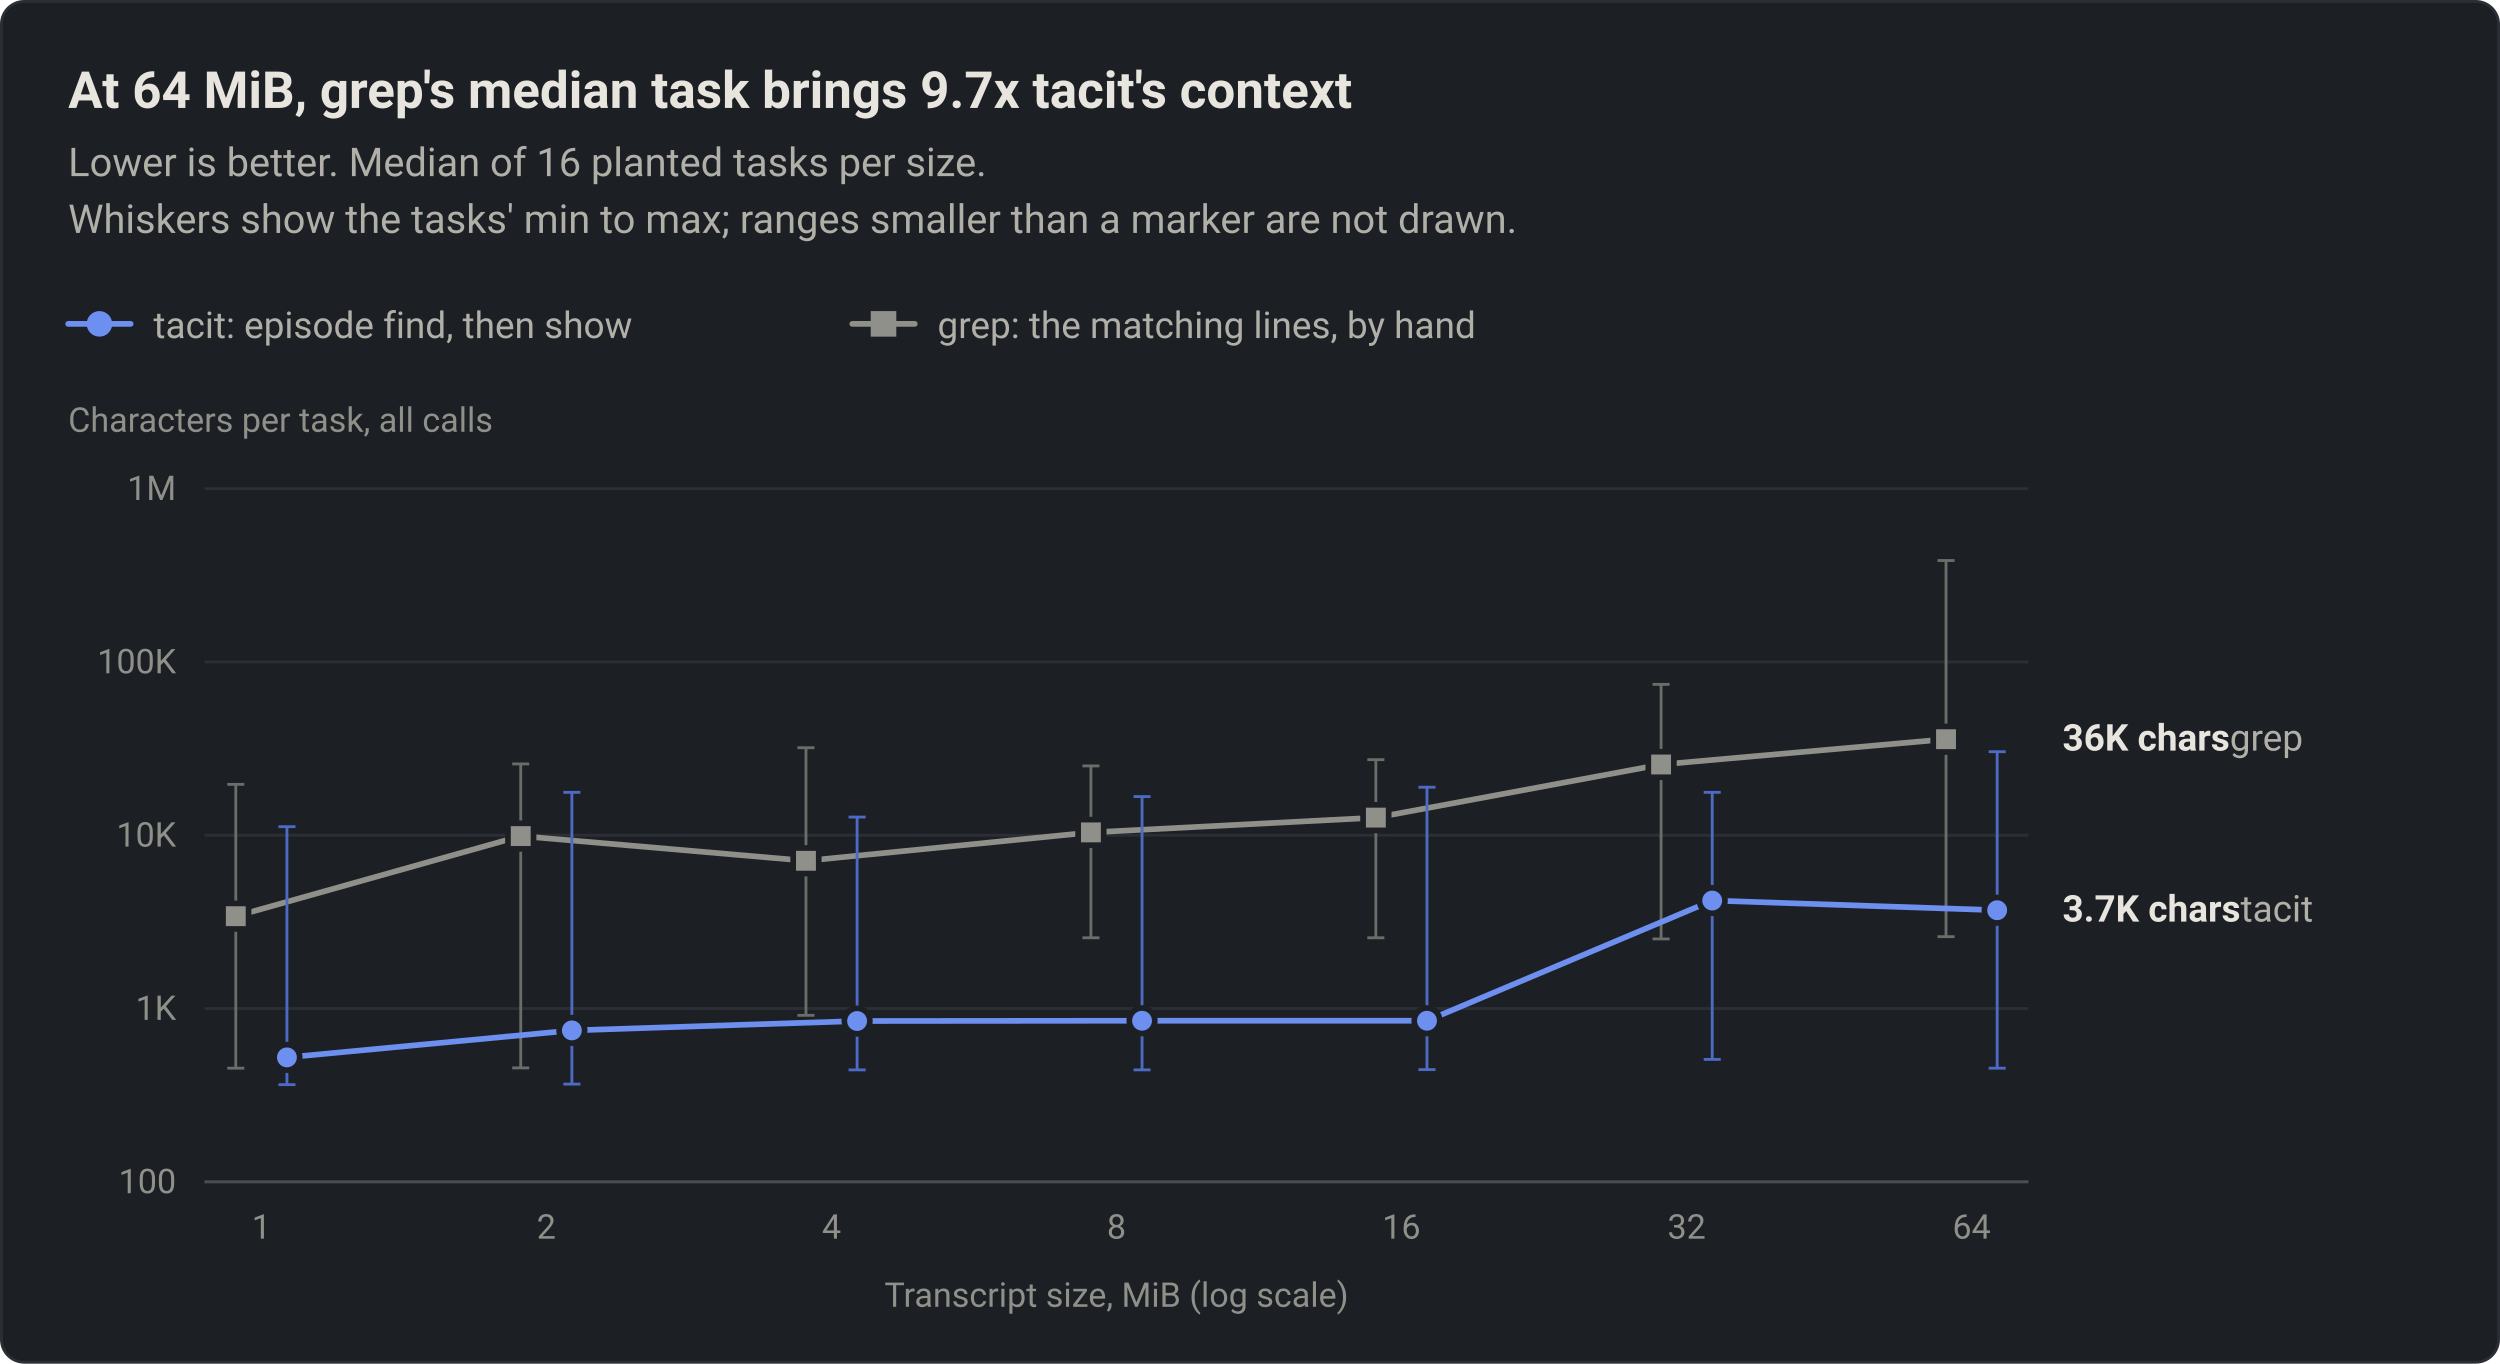
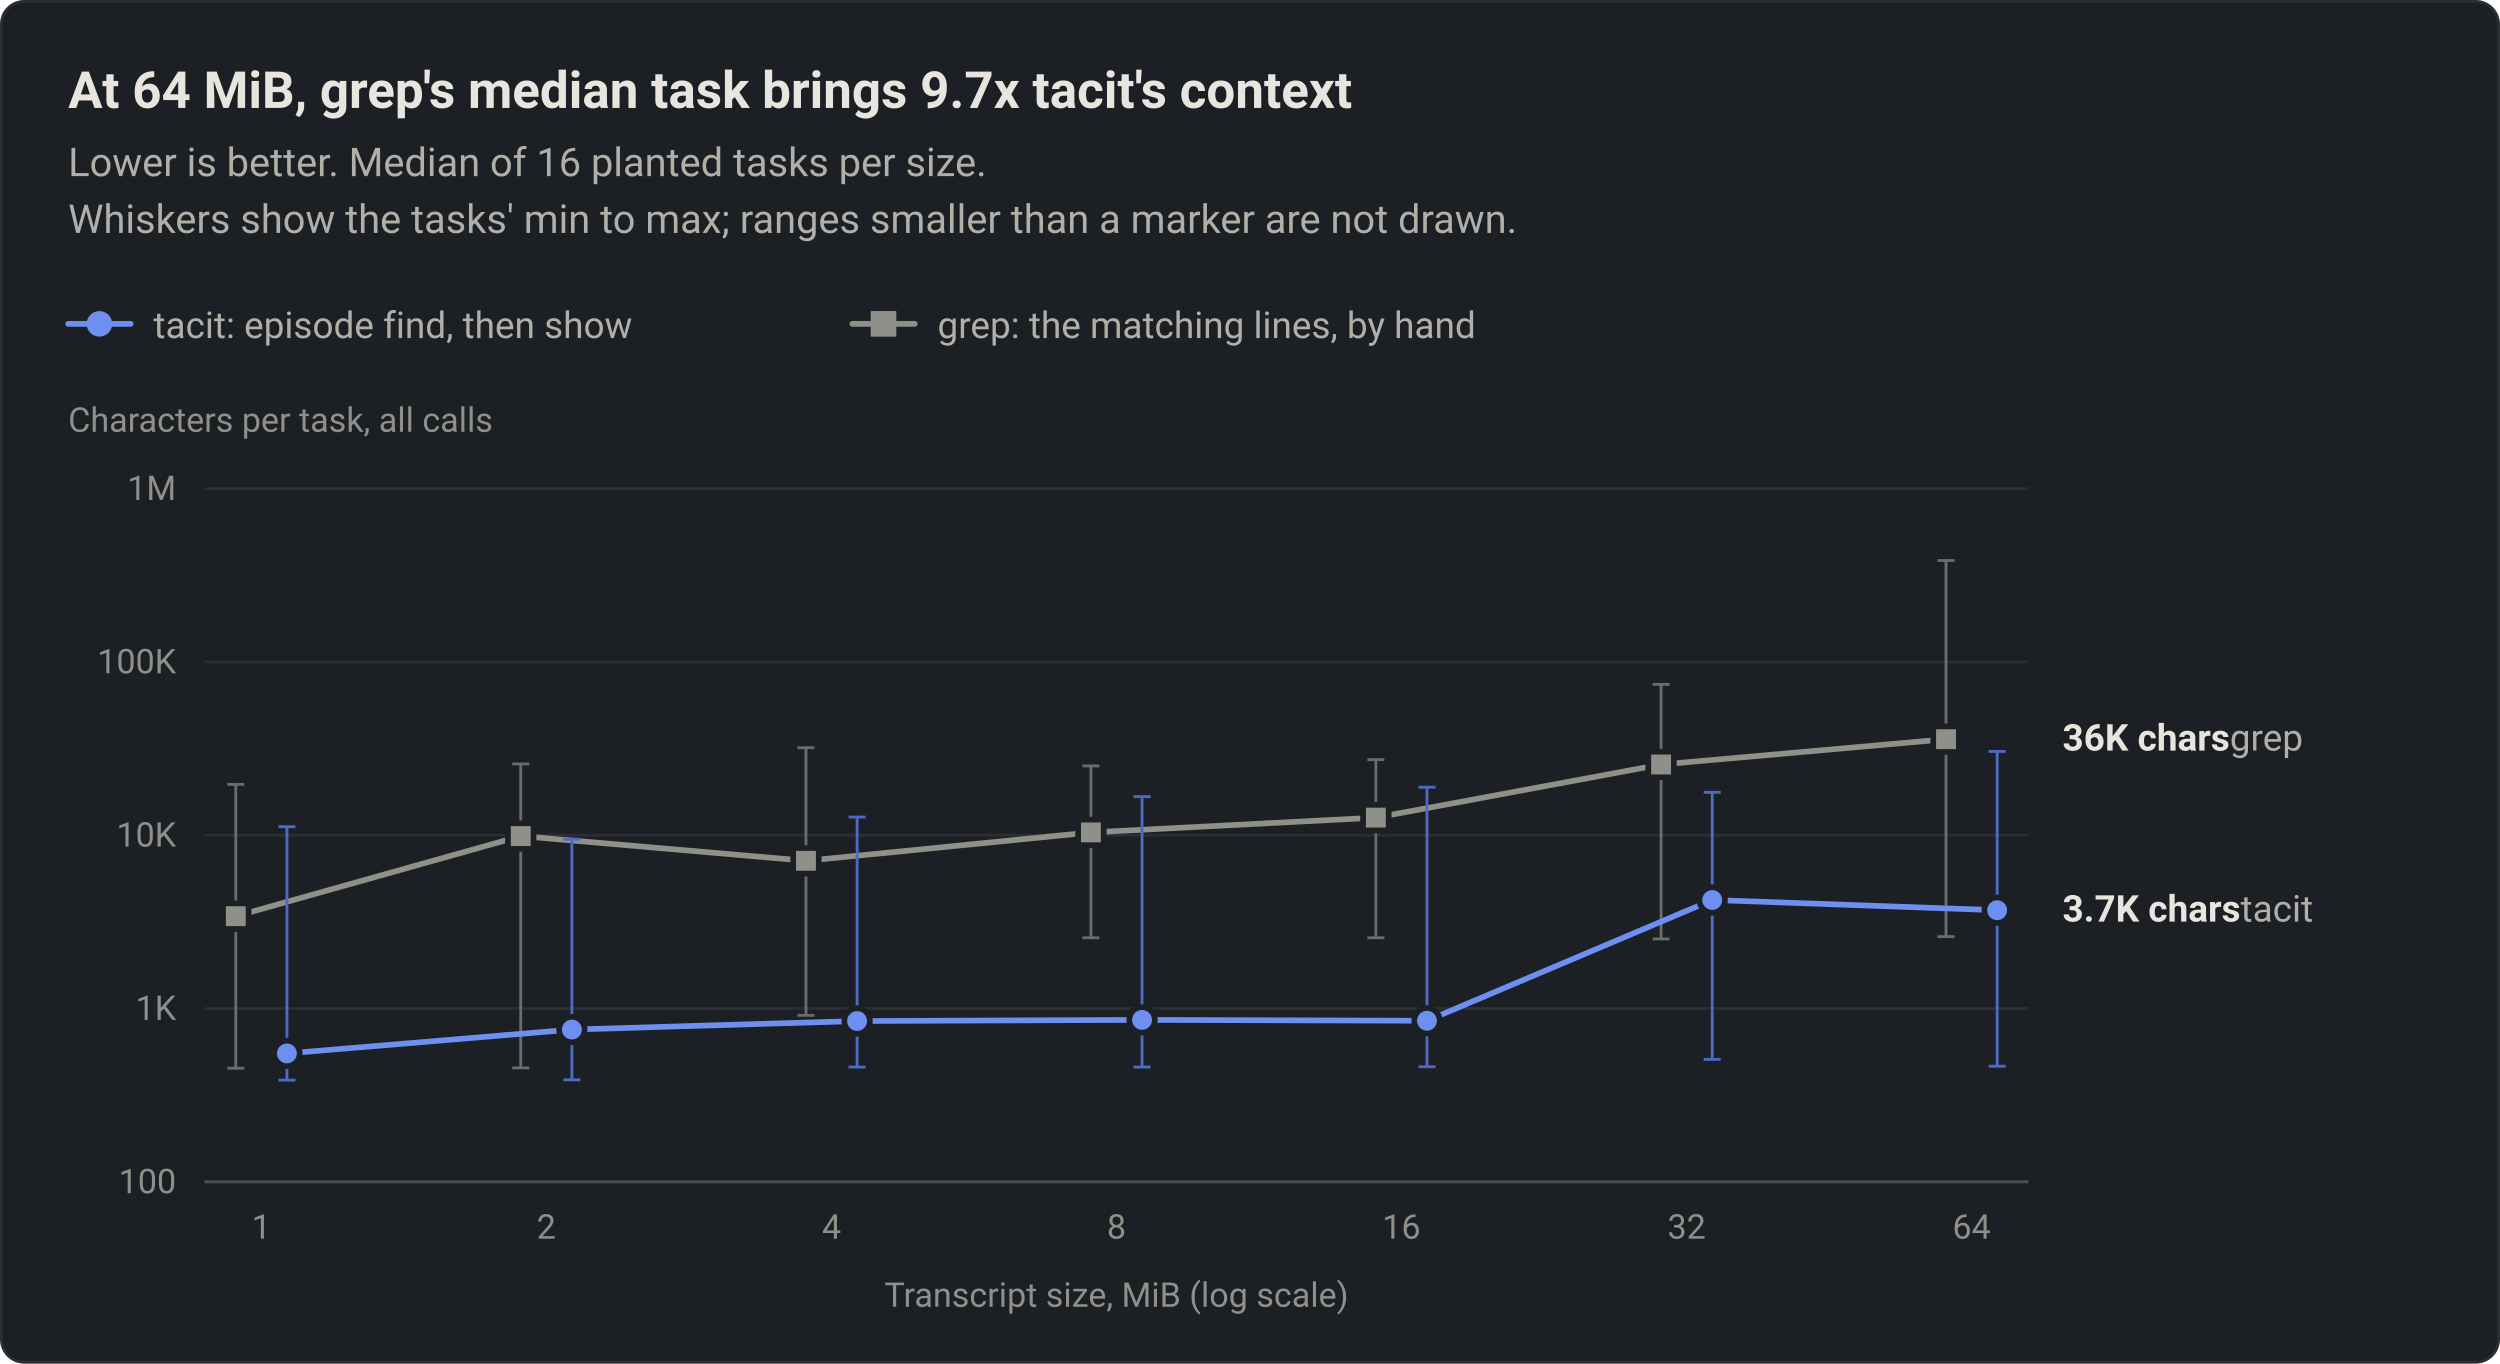
<svg xmlns="http://www.w3.org/2000/svg" width="880" height="480" viewBox="0 0 880 480" role="img" aria-labelledby="t d">
  <style>text{font-family:'Atkinson Hyperlegible Next', 'Atkinson Hyperlegible', system-ui, -apple-system, 'Segoe UI', Roboto, sans-serif;fill:#e7e5de}.s{fill:#b0b0a8}.m{fill:#8f9089;font-variant-numeric:tabular-nums}</style>
  <rect x="0.5" y="0.5" width="879" height="479" rx="8" fill="#1c1f24" stroke="#2b2f35" />
  <text x="24" y="38" font-size="18" font-weight="600">At 64 MiB, grep's median task brings 9.7x tacit's context</text>
  <text class="s" x="24" y="62" font-size="14">Lower is better. Median of 16 planted tasks per size.</text>
  <text class="s" x="24" y="82" font-size="14">Whiskers show the tasks' min to max; ranges smaller than a marker are not drawn.</text>
  <line x1="24" x2="46" y1="114" y2="114" stroke="#6d8ff0" stroke-width="2" stroke-linecap="round" />
  <circle cx="35.0" cy="114.0" r="4.5" fill="#6d8ff0" />
  <text class="s" x="54" y="119" font-size="13">tacit: episode find, then show</text>
  <line x1="300" x2="322" y1="114" y2="114" stroke="#8f9089" stroke-width="2" stroke-linecap="round" />
  <rect x="306.5" y="109.5" width="9" height="9" fill="#8f9089" />
  <text class="s" x="330" y="119" font-size="13">grep: the matching lines, by hand</text>
  <line x1="72" x2="714" y1="416.0" y2="416.0" stroke="#2b2f35" stroke-width="1" />
  <text class="m" x="62" y="420.0" font-size="12" text-anchor="end">100</text>
  <line x1="72" x2="714" y1="355.0" y2="355.0" stroke="#2b2f35" stroke-width="1" />
  <text class="m" x="62" y="359.0" font-size="12" text-anchor="end">1K</text>
  <line x1="72" x2="714" y1="294.0" y2="294.0" stroke="#2b2f35" stroke-width="1" />
  <text class="m" x="62" y="298.0" font-size="12" text-anchor="end">10K</text>
  <line x1="72" x2="714" y1="233.0" y2="233.0" stroke="#2b2f35" stroke-width="1" />
  <text class="m" x="62" y="237.0" font-size="12" text-anchor="end">100K</text>
  <line x1="72" x2="714" y1="172.0" y2="172.0" stroke="#2b2f35" stroke-width="1" />
  <text class="m" x="62" y="176.0" font-size="12" text-anchor="end">1M</text>
  <line x1="72" x2="714" y1="416" y2="416" stroke="#4a4e55" stroke-width="1" />
  <text class="m" x="92.0" y="436" font-size="12" text-anchor="middle">1</text>
  <text class="m" x="192.3" y="436" font-size="12" text-anchor="middle">2</text>
  <text class="m" x="292.7" y="436" font-size="12" text-anchor="middle">4</text>
  <text class="m" x="393.0" y="436" font-size="12" text-anchor="middle">8</text>
  <text class="m" x="493.3" y="436" font-size="12" text-anchor="middle">16</text>
  <text class="m" x="593.7" y="436" font-size="12" text-anchor="middle">32</text>
  <text class="m" x="694.0" y="436" font-size="12" text-anchor="middle">64</text>
  <text class="m" x="393.0" y="460" font-size="12" text-anchor="middle">Transcript size, MiB (log scale)</text>
  <text class="m" x="24" y="152" font-size="12">Characters per task, all calls</text>
  <path d="M83.0,376.0 V276.1 M80.0,376.0 h6 M80.0,276.1 h6" stroke="#6b6d68" stroke-width="1" fill="none" />
  <path d="M183.3,375.9 V268.9 M180.3,375.9 h6 M180.3,268.9 h6" stroke="#6b6d68" stroke-width="1" fill="none" />
  <path d="M283.7,357.4 V263.2 M280.7,357.4 h6 M280.7,263.2 h6" stroke="#6b6d68" stroke-width="1" fill="none" />
  <path d="M384.0,330.1 V269.6 M381.0,330.1 h6 M381.0,269.6 h6" stroke="#6b6d68" stroke-width="1" fill="none" />
  <path d="M484.3,330.1 V267.4 M481.3,330.1 h6 M481.3,267.4 h6" stroke="#6b6d68" stroke-width="1" fill="none" />
  <path d="M584.7,330.5 V240.9 M581.7,330.5 h6 M581.7,240.9 h6" stroke="#6b6d68" stroke-width="1" fill="none" />
  <path d="M685.0,329.7 V197.3 M682.0,329.7 h6 M682.0,197.3 h6" stroke="#6b6d68" stroke-width="1" fill="none" />
  <polyline points="83.0,322.5 183.3,294.3 283.7,303.0 384.0,293.0 484.3,287.8 584.7,269.1 685.0,260.2" fill="none" stroke="#8f9089" stroke-width="2" stroke-linejoin="round" stroke-linecap="round" />
  <rect x="78.5" y="318.0" width="9" height="9" fill="#8f9089" stroke="#1c1f24" stroke-width="2" />
  <rect x="178.8" y="289.8" width="9" height="9" fill="#8f9089" stroke="#1c1f24" stroke-width="2" />
  <rect x="279.2" y="298.5" width="9" height="9" fill="#8f9089" stroke="#1c1f24" stroke-width="2" />
  <rect x="379.5" y="288.5" width="9" height="9" fill="#8f9089" stroke="#1c1f24" stroke-width="2" />
  <rect x="479.8" y="283.3" width="9" height="9" fill="#8f9089" stroke="#1c1f24" stroke-width="2" />
  <rect x="580.2" y="264.6" width="9" height="9" fill="#8f9089" stroke="#1c1f24" stroke-width="2" />
  <rect x="680.5" y="255.7" width="9" height="9" fill="#8f9089" stroke="#1c1f24" stroke-width="2" />
-   <path d="M101.0,381.8 V291.0 M98.0,381.8 h6 M98.0,291.0 h6" stroke="#4d6bc4" stroke-width="1" fill="none" />
-   <path d="M201.3,381.6 V278.9 M198.3,381.6 h6 M198.3,278.9 h6" stroke="#4d6bc4" stroke-width="1" fill="none" />
-   <path d="M301.7,376.6 V287.6 M298.7,376.6 h6 M298.7,287.6 h6" stroke="#4d6bc4" stroke-width="1" fill="none" />
-   <path d="M402.0,376.6 V280.4 M399.0,376.6 h6 M399.0,280.4 h6" stroke="#4d6bc4" stroke-width="1" fill="none" />
-   <path d="M502.3,376.5 V277.1 M499.3,376.5 h6 M499.3,277.1 h6" stroke="#4d6bc4" stroke-width="1" fill="none" />
+   <path d="M101.0,380.2 V291.0 M98.0,380.2 h6 M98.0,291.0 h6" stroke="#4d6bc4" stroke-width="1" fill="none" />
+   <path d="M201.3,380.1 V295.4 M198.3,380.1 h6 M198.3,295.4 h6" stroke="#4d6bc4" stroke-width="1" fill="none" />
+   <path d="M301.7,375.6 V287.6 M298.7,375.6 h6 M298.7,287.6 h6" stroke="#4d6bc4" stroke-width="1" fill="none" />
+   <path d="M402.0,375.6 V280.4 M399.0,375.6 h6 M399.0,280.4 h6" stroke="#4d6bc4" stroke-width="1" fill="none" />
+   <path d="M502.3,375.5 V277.1 M499.3,375.5 h6 M499.3,277.1 h6" stroke="#4d6bc4" stroke-width="1" fill="none" />
  <path d="M602.7,372.9 V278.9 M599.7,372.9 h6 M599.7,278.9 h6" stroke="#4d6bc4" stroke-width="1" fill="none" />
-   <path d="M703.0,376.0 V264.6 M700.0,376.0 h6 M700.0,264.6 h6" stroke="#4d6bc4" stroke-width="1" fill="none" />
-   <polyline points="101.0,372.2 201.3,362.7 301.7,359.4 402.0,359.3 502.3,359.3 602.7,317.0 703.0,320.4" fill="none" stroke="#6d8ff0" stroke-width="2" stroke-linejoin="round" stroke-linecap="round" />
-   <circle cx="101.0" cy="372.2" r="4.5" fill="#6d8ff0" stroke="#1c1f24" stroke-width="2" />
-   <circle cx="201.3" cy="362.7" r="4.5" fill="#6d8ff0" stroke="#1c1f24" stroke-width="2" />
+   <path d="M703.0,375.3 V264.5 M700.0,375.3 h6 M700.0,264.5 h6" stroke="#4d6bc4" stroke-width="1" fill="none" />
+   <polyline points="101.0,370.8 201.3,362.4 301.7,359.4 402.0,359.0 502.3,359.3 602.7,316.8 703.0,320.4" fill="none" stroke="#6d8ff0" stroke-width="2" stroke-linejoin="round" stroke-linecap="round" />
+   <circle cx="101.0" cy="370.8" r="4.5" fill="#6d8ff0" stroke="#1c1f24" stroke-width="2" />
+   <circle cx="201.3" cy="362.4" r="4.5" fill="#6d8ff0" stroke="#1c1f24" stroke-width="2" />
  <circle cx="301.7" cy="359.4" r="4.5" fill="#6d8ff0" stroke="#1c1f24" stroke-width="2" />
-   <circle cx="402.0" cy="359.3" r="4.5" fill="#6d8ff0" stroke="#1c1f24" stroke-width="2" />
+   <circle cx="402.0" cy="359.0" r="4.5" fill="#6d8ff0" stroke="#1c1f24" stroke-width="2" />
  <circle cx="502.3" cy="359.3" r="4.5" fill="#6d8ff0" stroke="#1c1f24" stroke-width="2" />
-   <circle cx="602.7" cy="317.0" r="4.5" fill="#6d8ff0" stroke="#1c1f24" stroke-width="2" />
+   <circle cx="602.7" cy="316.8" r="4.5" fill="#6d8ff0" stroke="#1c1f24" stroke-width="2" />
  <circle cx="703.0" cy="320.4" r="4.5" fill="#6d8ff0" stroke="#1c1f24" stroke-width="2" />
  <text x="726" y="264.2" font-size="13" font-weight="600">36K chars<tspan class="s" font-weight="400"> grep</tspan>
  </text>
  <text x="726" y="324.4" font-size="13" font-weight="600">3.7K chars<tspan class="s" font-weight="400"> tacit</tspan>
  </text>
</svg>
